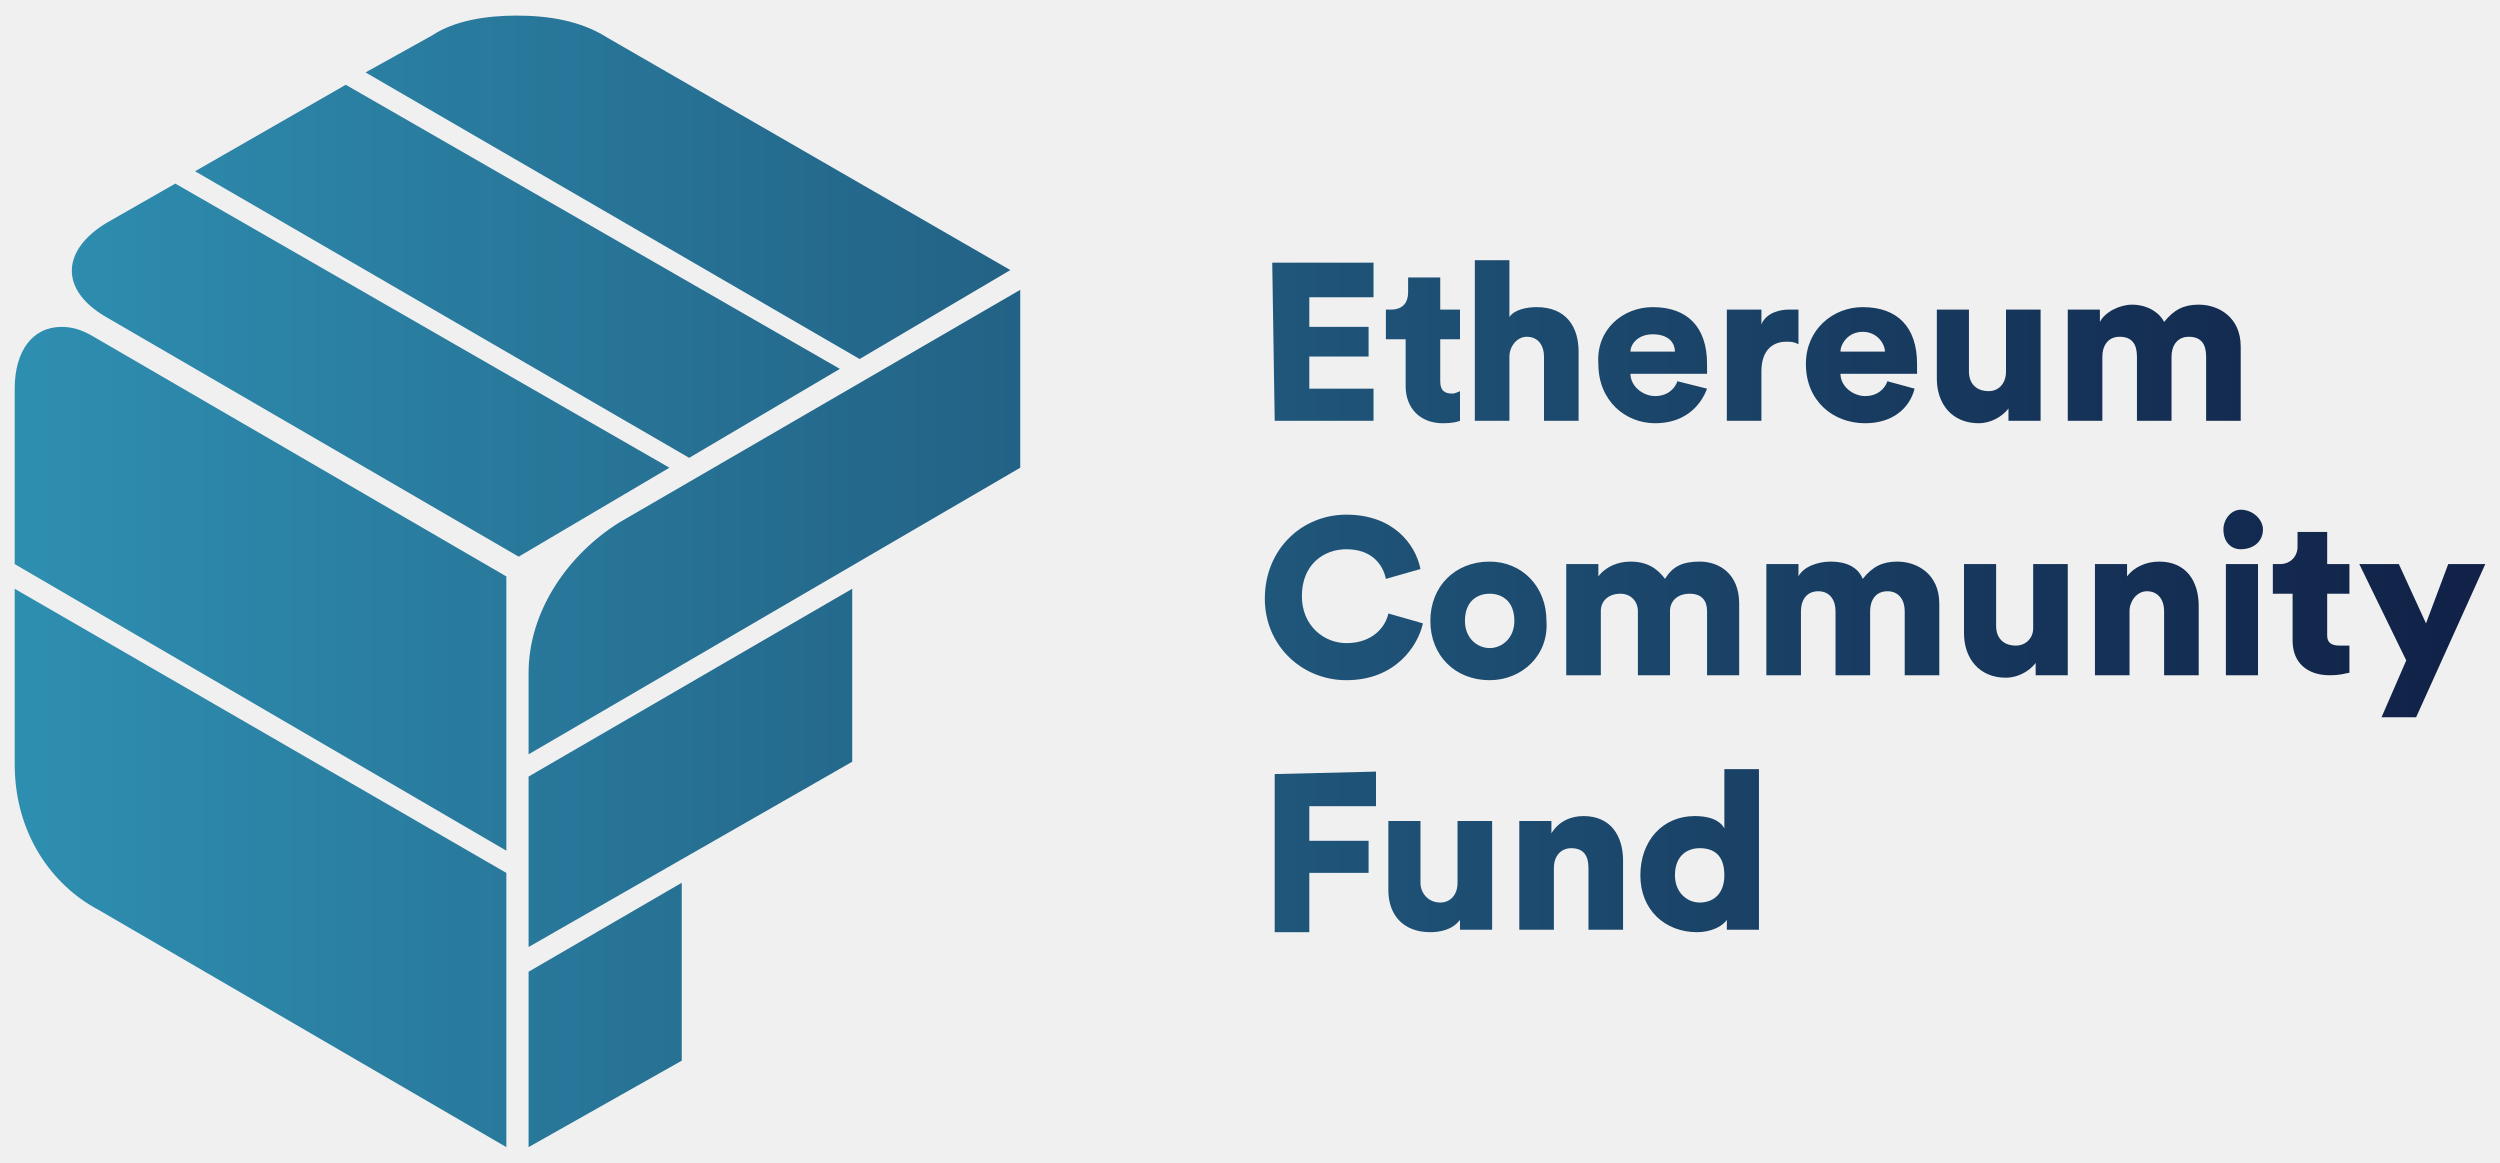
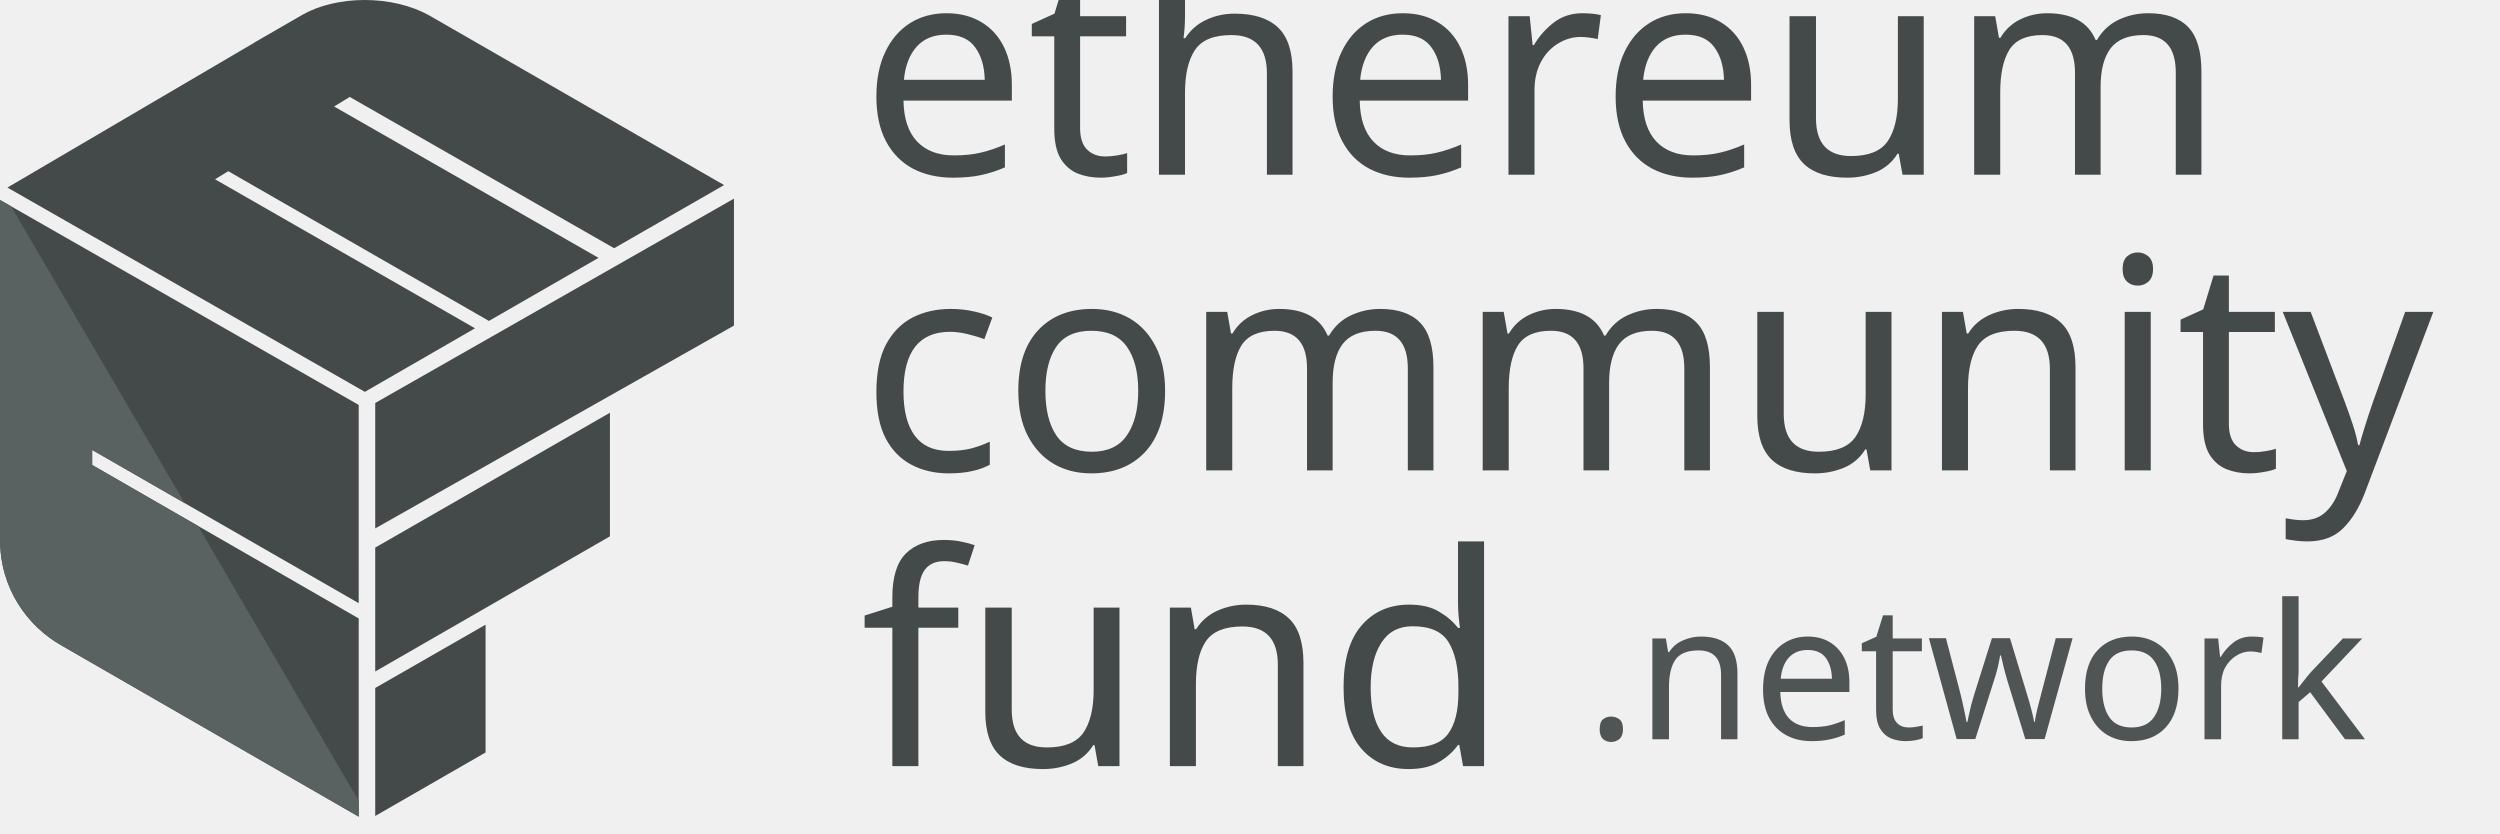
- <svg xmlns="http://www.w3.org/2000/svg" width="100%" height="100%" viewBox="0 0 430 200" version="1.1" xml:space="preserve" style="fill-rule:evenodd;clip-rule:evenodd;stroke-linejoin:round;stroke-miterlimit:1.414;">
-   <g transform="matrix(424.943,-1.68286e-29,1.68286e-29,-424.943,2.52863,99.9946)">
-     <path d="M0.169,0.221L0.142,0.206L0.342,0.09L0.403,0.126L0.24,0.22C0.229,0.227 0.216,0.229 0.203,0.229C0.191,0.229 0.178,0.227 0.169,0.221ZM0.073,0.166L0.273,0.05L0.334,0.086L0.134,0.201L0.073,0.166ZM0.037,0.145C0.019,0.134 0.018,0.118 0.037,0.107L0.204,0.01L0.265,0.046L0.065,0.161L0.037,0.145ZM0.591,0.13L0.591,0.065L0.605,0.065L0.605,0.091C0.605,0.095 0.608,0.099 0.612,0.099C0.617,0.099 0.619,0.095 0.619,0.091L0.619,0.065L0.633,0.065L0.633,0.093C0.633,0.103 0.628,0.111 0.616,0.111C0.612,0.111 0.607,0.11 0.605,0.107L0.605,0.13L0.591,0.13ZM0.509,0.129L0.51,0.065L0.55,0.065L0.55,0.078L0.524,0.078L0.524,0.091L0.548,0.091L0.548,0.103L0.524,0.103L0.524,0.115L0.55,0.115L0.55,0.129L0.509,0.129ZM0.564,0.123L0.564,0.117C0.564,0.113 0.562,0.11 0.557,0.11L0.555,0.11L0.555,0.098L0.563,0.098L0.563,0.079C0.563,0.07 0.569,0.064 0.578,0.064C0.583,0.064 0.585,0.065 0.585,0.065L0.585,0.077C0.585,0.077 0.583,0.076 0.582,0.076C0.579,0.076 0.577,0.077 0.577,0.081L0.577,0.098L0.585,0.098L0.585,0.11L0.577,0.11L0.577,0.123L0.564,0.123ZM0.245,0.024C0.224,0.011 0.208,-0.012 0.208,-0.037L0.208,-0.07L0.407,0.046L0.407,0.118L0.245,0.024ZM0.884,0.112C0.878,0.112 0.874,0.11 0.87,0.105C0.868,0.109 0.863,0.112 0.857,0.112C0.852,0.112 0.846,0.109 0.844,0.105L0.844,0.11L0.831,0.11L0.831,0.065L0.845,0.065L0.845,0.091C0.845,0.095 0.847,0.099 0.852,0.099C0.857,0.099 0.859,0.096 0.859,0.091L0.859,0.065L0.873,0.065L0.873,0.091C0.873,0.095 0.875,0.099 0.88,0.099C0.885,0.099 0.887,0.096 0.887,0.091L0.887,0.065L0.901,0.065L0.901,0.095C0.901,0.107 0.892,0.112 0.884,0.112C0.884,0.112 0.884,0.112 0.884,0.112ZM0.748,0.111C0.736,0.111 0.725,0.102 0.725,0.088C0.725,0.073 0.736,0.064 0.749,0.064C0.76,0.064 0.767,0.07 0.769,0.078L0.758,0.081C0.757,0.078 0.754,0.075 0.749,0.075C0.744,0.075 0.739,0.079 0.739,0.084L0.77,0.084C0.77,0.084 0.77,0.087 0.77,0.088C0.77,0.103 0.762,0.111 0.748,0.111C0.748,0.111 0.748,0.111 0.748,0.111ZM0.748,0.101C0.754,0.101 0.757,0.096 0.757,0.093L0.739,0.093C0.739,0.096 0.742,0.101 0.748,0.101ZM0.663,0.111C0.651,0.111 0.64,0.102 0.641,0.088C0.641,0.073 0.652,0.064 0.664,0.064C0.675,0.064 0.682,0.07 0.685,0.078L0.673,0.081C0.672,0.078 0.669,0.075 0.664,0.075C0.659,0.075 0.654,0.079 0.654,0.084L0.685,0.084C0.685,0.084 0.685,0.086 0.685,0.088C0.685,0.103 0.677,0.111 0.663,0.111C0.663,0.111 0.663,0.111 0.663,0.111ZM0.663,0.1C0.67,0.1 0.672,0.096 0.672,0.093L0.654,0.093C0.654,0.096 0.657,0.1 0.663,0.1ZM0.718,0.11C0.715,0.11 0.709,0.109 0.707,0.104L0.707,0.11L0.693,0.11L0.693,0.065L0.707,0.065L0.707,0.085C0.707,0.094 0.712,0.097 0.717,0.097C0.719,0.097 0.72,0.097 0.722,0.096L0.722,0.11L0.718,0.11ZM0.806,0.11L0.806,0.085C0.806,0.08 0.803,0.077 0.799,0.077C0.794,0.077 0.791,0.08 0.791,0.085L0.791,0.11L0.778,0.11L0.778,0.082C0.778,0.072 0.784,0.064 0.795,0.064C0.799,0.064 0.804,0.066 0.807,0.07C0.807,0.069 0.807,0.066 0.807,0.065L0.82,0.065C0.82,0.066 0.82,0.069 0.82,0.073L0.82,0.11L0.806,0.11ZM0,0.078L0,0.007L0.199,-0.109L0.199,0.002L0.032,0.099C0.027,0.102 0.023,0.103 0.019,0.103C0.007,0.103 0,0.093 0,0.078ZM0.901,0.029C0.897,0.029 0.894,0.025 0.894,0.021C0.894,0.016 0.897,0.013 0.901,0.013C0.906,0.013 0.91,0.016 0.91,0.021C0.91,0.025 0.906,0.029 0.901,0.029C0.901,0.029 0.901,0.029 0.901,0.029ZM0.539,0.027C0.521,0.027 0.506,0.013 0.506,-0.007C0.506,-0.026 0.521,-0.04 0.539,-0.04C0.559,-0.04 0.568,-0.026 0.57,-0.017L0.556,-0.013C0.555,-0.018 0.55,-0.025 0.539,-0.025C0.53,-0.025 0.521,-0.018 0.521,-0.006C0.521,0.007 0.53,0.013 0.539,0.013C0.55,0.013 0.554,0.006 0.555,0.001L0.569,0.005C0.567,0.015 0.558,0.027 0.539,0.027C0.539,0.027 0.539,0.027 0.539,0.027ZM0.924,0.02L0.924,0.014C0.924,0.01 0.921,0.007 0.917,0.007L0.914,0.007L0.914,-0.005L0.922,-0.005L0.922,-0.024C0.922,-0.033 0.928,-0.038 0.937,-0.038C0.942,-0.038 0.944,-0.037 0.945,-0.037L0.945,-0.026C0.944,-0.026 0.942,-0.026 0.941,-0.026C0.938,-0.026 0.936,-0.025 0.936,-0.022L0.936,-0.005L0.945,-0.005L0.945,0.007L0.936,0.007L0.936,0.02L0.924,0.02ZM0.762,0.008C0.756,0.008 0.752,0.006 0.748,0.001C0.746,0.006 0.741,0.008 0.735,0.008C0.73,0.008 0.724,0.006 0.722,0.002L0.722,0.007L0.709,0.007L0.709,-0.038L0.723,-0.038L0.723,-0.012C0.723,-0.008 0.725,-0.004 0.73,-0.004C0.735,-0.004 0.737,-0.008 0.737,-0.012L0.737,-0.038L0.751,-0.038L0.751,-0.012C0.751,-0.008 0.753,-0.004 0.758,-0.004C0.763,-0.004 0.765,-0.008 0.765,-0.012L0.765,-0.038L0.779,-0.038L0.779,-0.009C0.779,0.003 0.77,0.008 0.762,0.008C0.762,0.008 0.762,0.008 0.762,0.008ZM0.868,0.008C0.863,0.008 0.858,0.006 0.855,0.002L0.855,0.007L0.842,0.007L0.842,-0.038L0.856,-0.038L0.856,-0.012C0.856,-0.008 0.859,-0.004 0.863,-0.004C0.868,-0.004 0.87,-0.008 0.87,-0.012L0.87,-0.038L0.884,-0.038L0.884,-0.01C0.884,0 0.879,0.008 0.868,0.008C0.868,0.008 0.868,0.008 0.868,0.008ZM0.682,0.008C0.675,0.008 0.671,0.006 0.668,0.001C0.665,0.005 0.661,0.008 0.654,0.008C0.649,0.008 0.644,0.006 0.641,0.002L0.641,0.007L0.628,0.007L0.628,-0.038L0.642,-0.038L0.642,-0.012C0.642,-0.008 0.645,-0.005 0.65,-0.005C0.654,-0.005 0.657,-0.008 0.657,-0.012L0.657,-0.038L0.67,-0.038L0.67,-0.012C0.67,-0.008 0.673,-0.005 0.678,-0.005C0.683,-0.005 0.685,-0.008 0.685,-0.012L0.685,-0.038L0.698,-0.038L0.698,-0.009C0.698,0.003 0.69,0.008 0.682,0.008C0.682,0.008 0.682,0.008 0.682,0.008ZM0.597,0.008C0.583,0.008 0.573,-0.002 0.573,-0.016C0.573,-0.03 0.583,-0.04 0.597,-0.04C0.61,-0.04 0.621,-0.03 0.62,-0.016C0.62,-0.002 0.61,0.008 0.597,0.008C0.597,0.008 0.597,0.008 0.597,0.008ZM0.587,-0.016C0.587,-0.008 0.592,-0.005 0.597,-0.005C0.602,-0.005 0.607,-0.008 0.607,-0.016C0.607,-0.023 0.602,-0.027 0.597,-0.027C0.597,-0.027 0.597,-0.027 0.597,-0.027C0.592,-0.027 0.587,-0.023 0.587,-0.016ZM0.985,0.007L0.976,-0.017L0.965,0.007L0.949,0.007L0.968,-0.032L0.958,-0.055L0.972,-0.055L1,0.007L0.985,0.007ZM0.895,0.007L0.895,-0.038L0.908,-0.038L0.908,0.007L0.895,0.007ZM0.817,0.007L0.817,-0.019C0.817,-0.023 0.814,-0.026 0.81,-0.026C0.805,-0.026 0.802,-0.023 0.802,-0.018L0.802,0.007L0.789,0.007L0.789,-0.021C0.789,-0.031 0.795,-0.039 0.806,-0.039C0.81,-0.039 0.815,-0.037 0.818,-0.033C0.818,-0.035 0.818,-0.037 0.818,-0.038L0.831,-0.038C0.831,-0.037 0.831,-0.034 0.831,-0.03L0.831,0.007L0.817,0.007ZM0,-0.074C0,-0.102 0.015,-0.123 0.034,-0.133L0.199,-0.229L0.199,-0.118L0,-0.003L0,-0.074ZM0.208,-0.079L0.208,-0.148L0.339,-0.073L0.339,-0.003L0.208,-0.079ZM0.692,-0.076L0.692,-0.1C0.691,-0.098 0.688,-0.095 0.68,-0.095C0.667,-0.095 0.658,-0.105 0.658,-0.119C0.658,-0.133 0.668,-0.142 0.681,-0.142C0.686,-0.142 0.691,-0.14 0.693,-0.137C0.693,-0.139 0.693,-0.141 0.693,-0.141L0.706,-0.141C0.706,-0.14 0.706,-0.137 0.706,-0.133L0.706,-0.076L0.692,-0.076ZM0.672,-0.119C0.672,-0.111 0.677,-0.108 0.682,-0.108C0.688,-0.108 0.692,-0.111 0.692,-0.119C0.692,-0.126 0.688,-0.13 0.682,-0.13C0.682,-0.13 0.682,-0.13 0.682,-0.13C0.677,-0.13 0.672,-0.126 0.672,-0.119ZM0.51,-0.078L0.51,-0.142L0.524,-0.142L0.524,-0.118L0.548,-0.118L0.548,-0.105L0.524,-0.105L0.524,-0.091L0.551,-0.091L0.551,-0.077L0.51,-0.078ZM0.635,-0.095C0.63,-0.095 0.625,-0.097 0.622,-0.102L0.622,-0.097L0.609,-0.097L0.609,-0.141L0.623,-0.141L0.623,-0.116C0.623,-0.111 0.626,-0.108 0.63,-0.108C0.635,-0.108 0.637,-0.111 0.637,-0.116L0.637,-0.141L0.651,-0.141L0.651,-0.113C0.651,-0.103 0.646,-0.095 0.635,-0.095C0.635,-0.095 0.635,-0.095 0.635,-0.095ZM0.584,-0.097L0.584,-0.122C0.584,-0.127 0.581,-0.13 0.577,-0.13C0.572,-0.13 0.569,-0.126 0.569,-0.122L0.569,-0.097L0.556,-0.097L0.556,-0.125C0.556,-0.135 0.562,-0.142 0.573,-0.142C0.577,-0.142 0.582,-0.141 0.585,-0.137C0.585,-0.138 0.585,-0.141 0.585,-0.141L0.598,-0.141C0.598,-0.141 0.598,-0.137 0.598,-0.133L0.598,-0.097L0.584,-0.097ZM0.208,-0.158L0.208,-0.229L0.27,-0.194L0.27,-0.122L0.208,-0.158Z" style="fill:url(#_Linear1);fill-rule:nonzero;" />
+ <svg xmlns="http://www.w3.org/2000/svg" xmlns:xlink="http://www.w3.org/1999/xlink" viewBox="0 0 186 62" version="1.1">
+   <defs>
+     <path d="M26.02,7.212 L24.857,7.923 L44.53,19.185 L36.375,23.877 L16.983,12.737 L15.999,13.339 L35.341,24.425 L27.144,29.154 L0.551,13.954 L18.942,3.162 L18.934,3.158 L22.509,1.095 C24.989,-0.322 29.148,-0.439 32.003,1.188 L53.872,13.769 L45.691,18.468 L26.02,7.212 Z M6.858,33.476 L6.858,34.596 L26.689,46.013 L26.689,60.76 L4.548,48.007 C2.054,46.582 0.007,43.806 0.007,40.179 L0.007,29.537 L8.52651283e-14,29.533 L8.52651283e-14,14.878 L26.689,30.127 L26.688,44.877 L6.858,33.476 Z M54.606,24.223 L27.917,39.313 L27.917,29.982 L54.606,14.778 L54.606,24.223 Z M45.378,39.905 L27.917,49.958 L27.917,40.741 L45.378,30.707 L45.378,39.905 Z M27.917,51.184 L36.127,46.476 L36.127,55.983 L27.917,60.709 L27.917,51.184 Z" id="path-1" />
+   </defs>
+   <g id="Logo" stroke="none" stroke-width="1" fill="none" fill-rule="evenodd">
+     <g id="logo-new-dark-editable" transform="translate(-25, -12)">
+       <g id="Group-5" transform="translate(25, 10)">
+         <g id="Group-Copy-5" transform="translate(0, 2)">
+           <g id="Group-6-Copy-22">
+             <mask id="mask-2" fill="white">
+               <use xlink:href="#path-1" />
+             </mask>
+             <use id="Combined-Shape" fill="#444A4A" fill-rule="nonzero" xlink:href="#path-1" />
+             <polygon id="Path-16" fill="#5A6161" fill-rule="nonzero" mask="url(#mask-2)" points="29.759 64.829 -1.391 11.562 -5.181 46.049" />
+           </g>
+         </g>
+         <text id="ethereum-community-f" font-family="Rockwell-Regular, Rockwell" font-size="22" font-weight="normal" line-spacing="22" fill="#444A4A">
+           <tspan x="64" y="15">ethereum </tspan>
+           <tspan x="64" y="37">community</tspan>
+           <tspan x="64" y="59">fund</tspan>
+         </text>
+         <text id=".network" font-family="Rockwell-Regular, Rockwell" font-size="14" font-weight="normal" line-spacing="22" fill="#4F5454">
+           <tspan x="118" y="57">.network</tspan>
+         </text>
+       </g>
+     </g>
  </g>
-   <defs>
-     <linearGradient id="_Linear1" x1="0" y1="0" x2="1" y2="0" gradientUnits="userSpaceOnUse" gradientTransform="matrix(1,0,0,-1,0,-1.61321e-05)">
-       <stop offset="0" style="stop-color:rgb(46,142,176);stop-opacity:1" />
-       <stop offset="1" style="stop-color:rgb(17,33,71);stop-opacity:1" />
-     </linearGradient>
-   </defs>
</svg>
